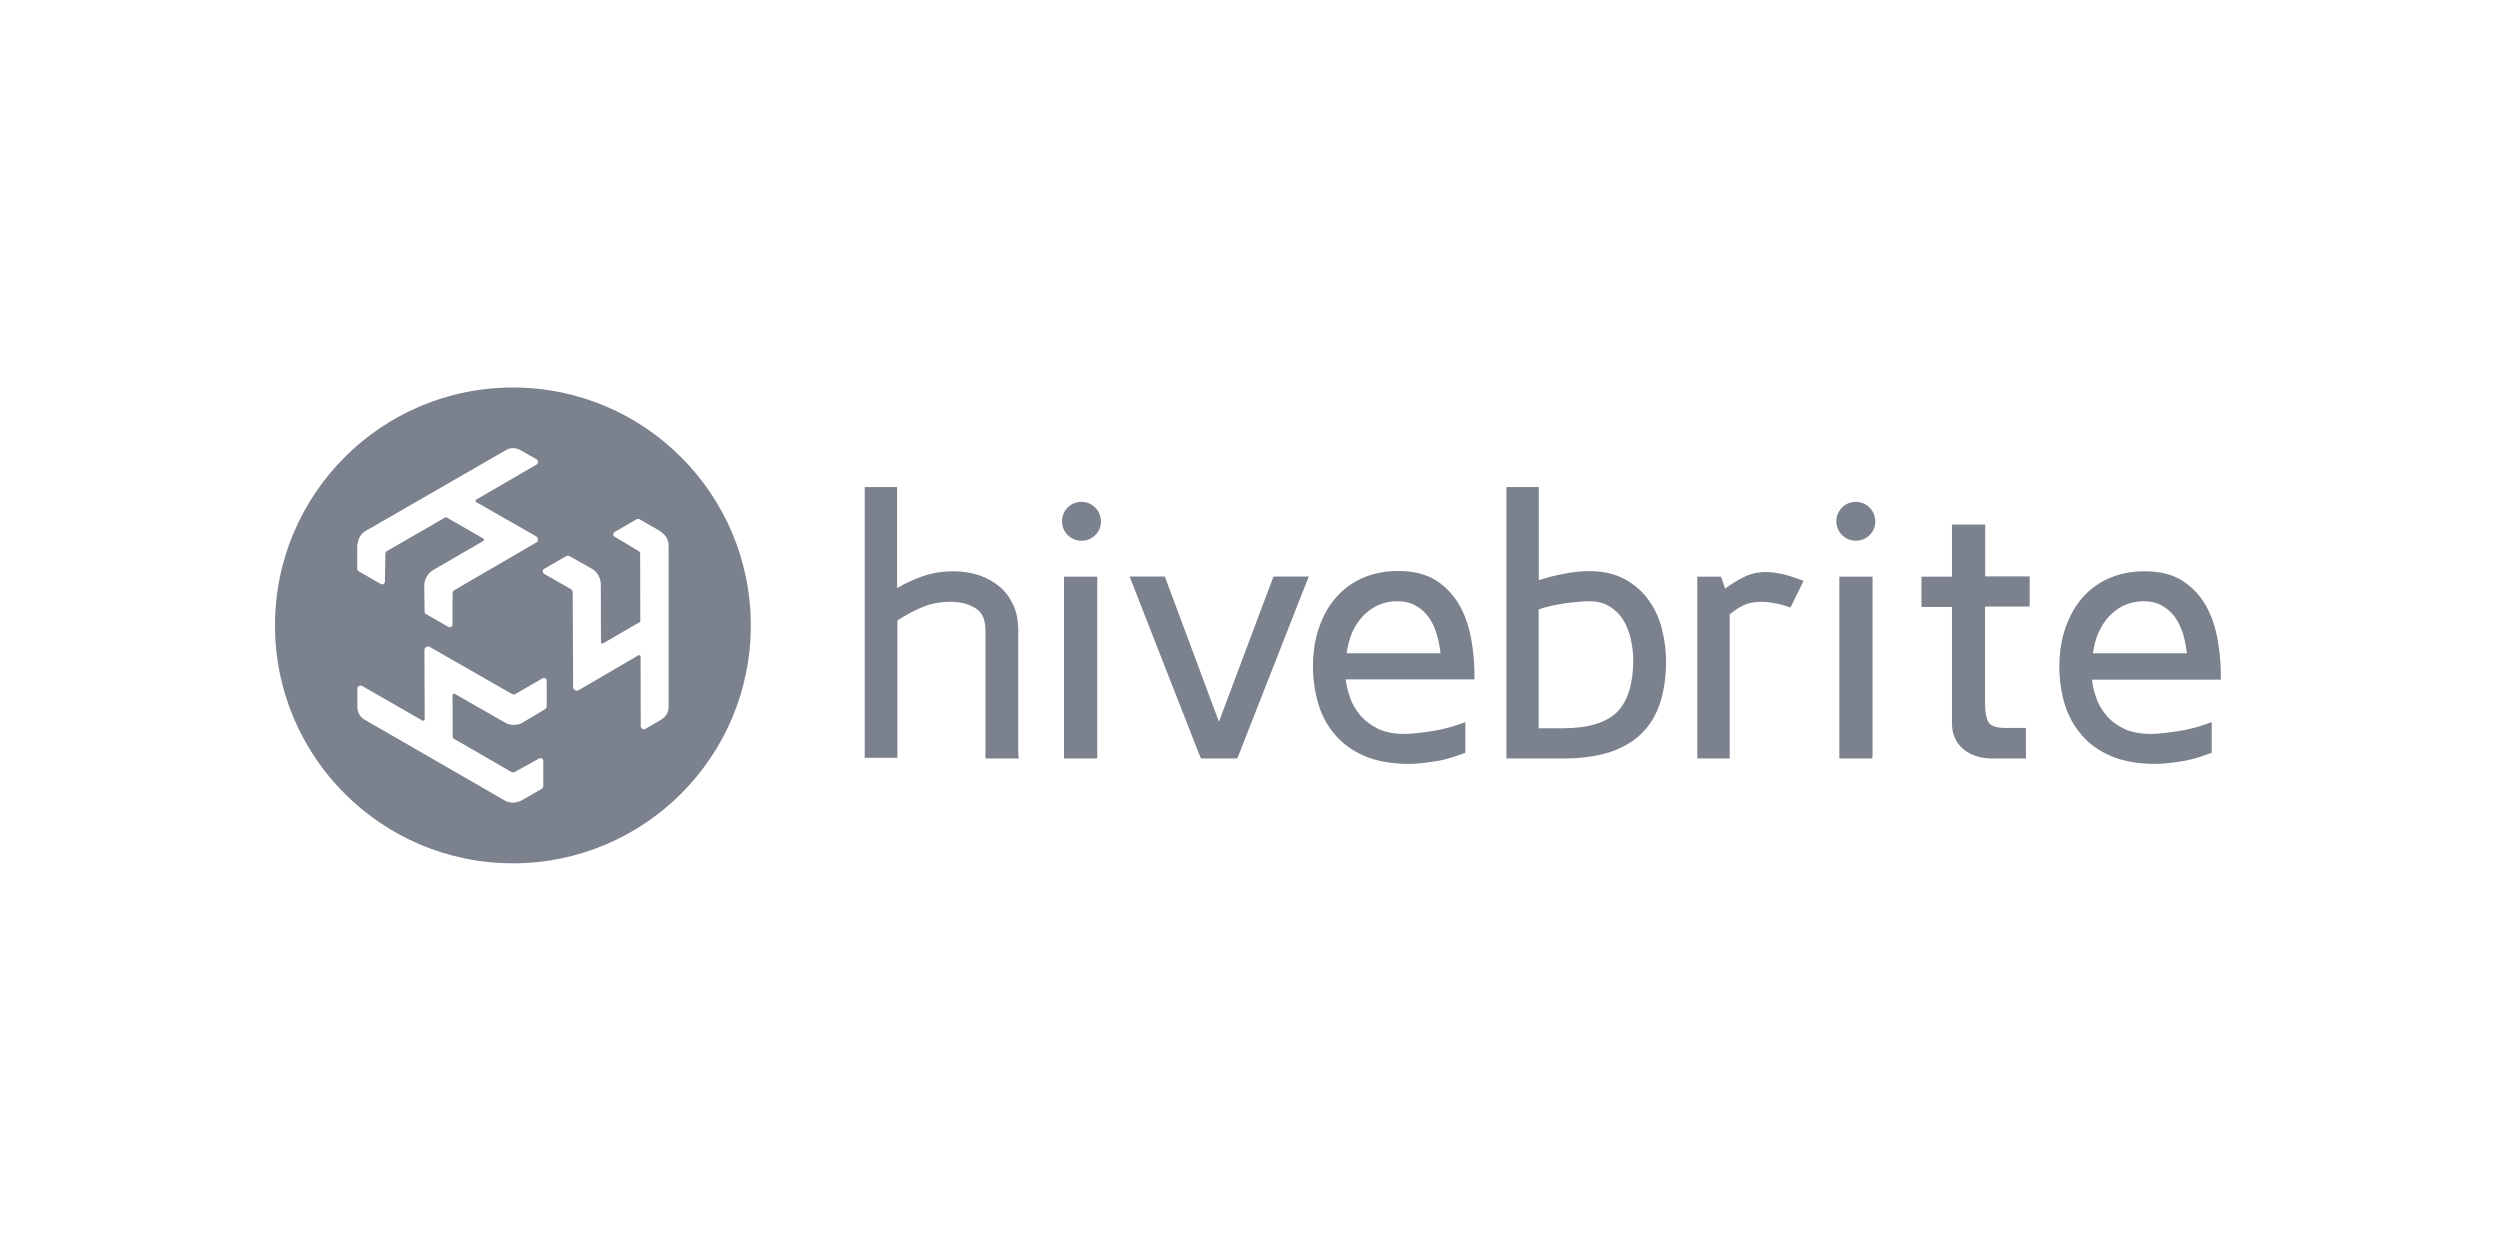
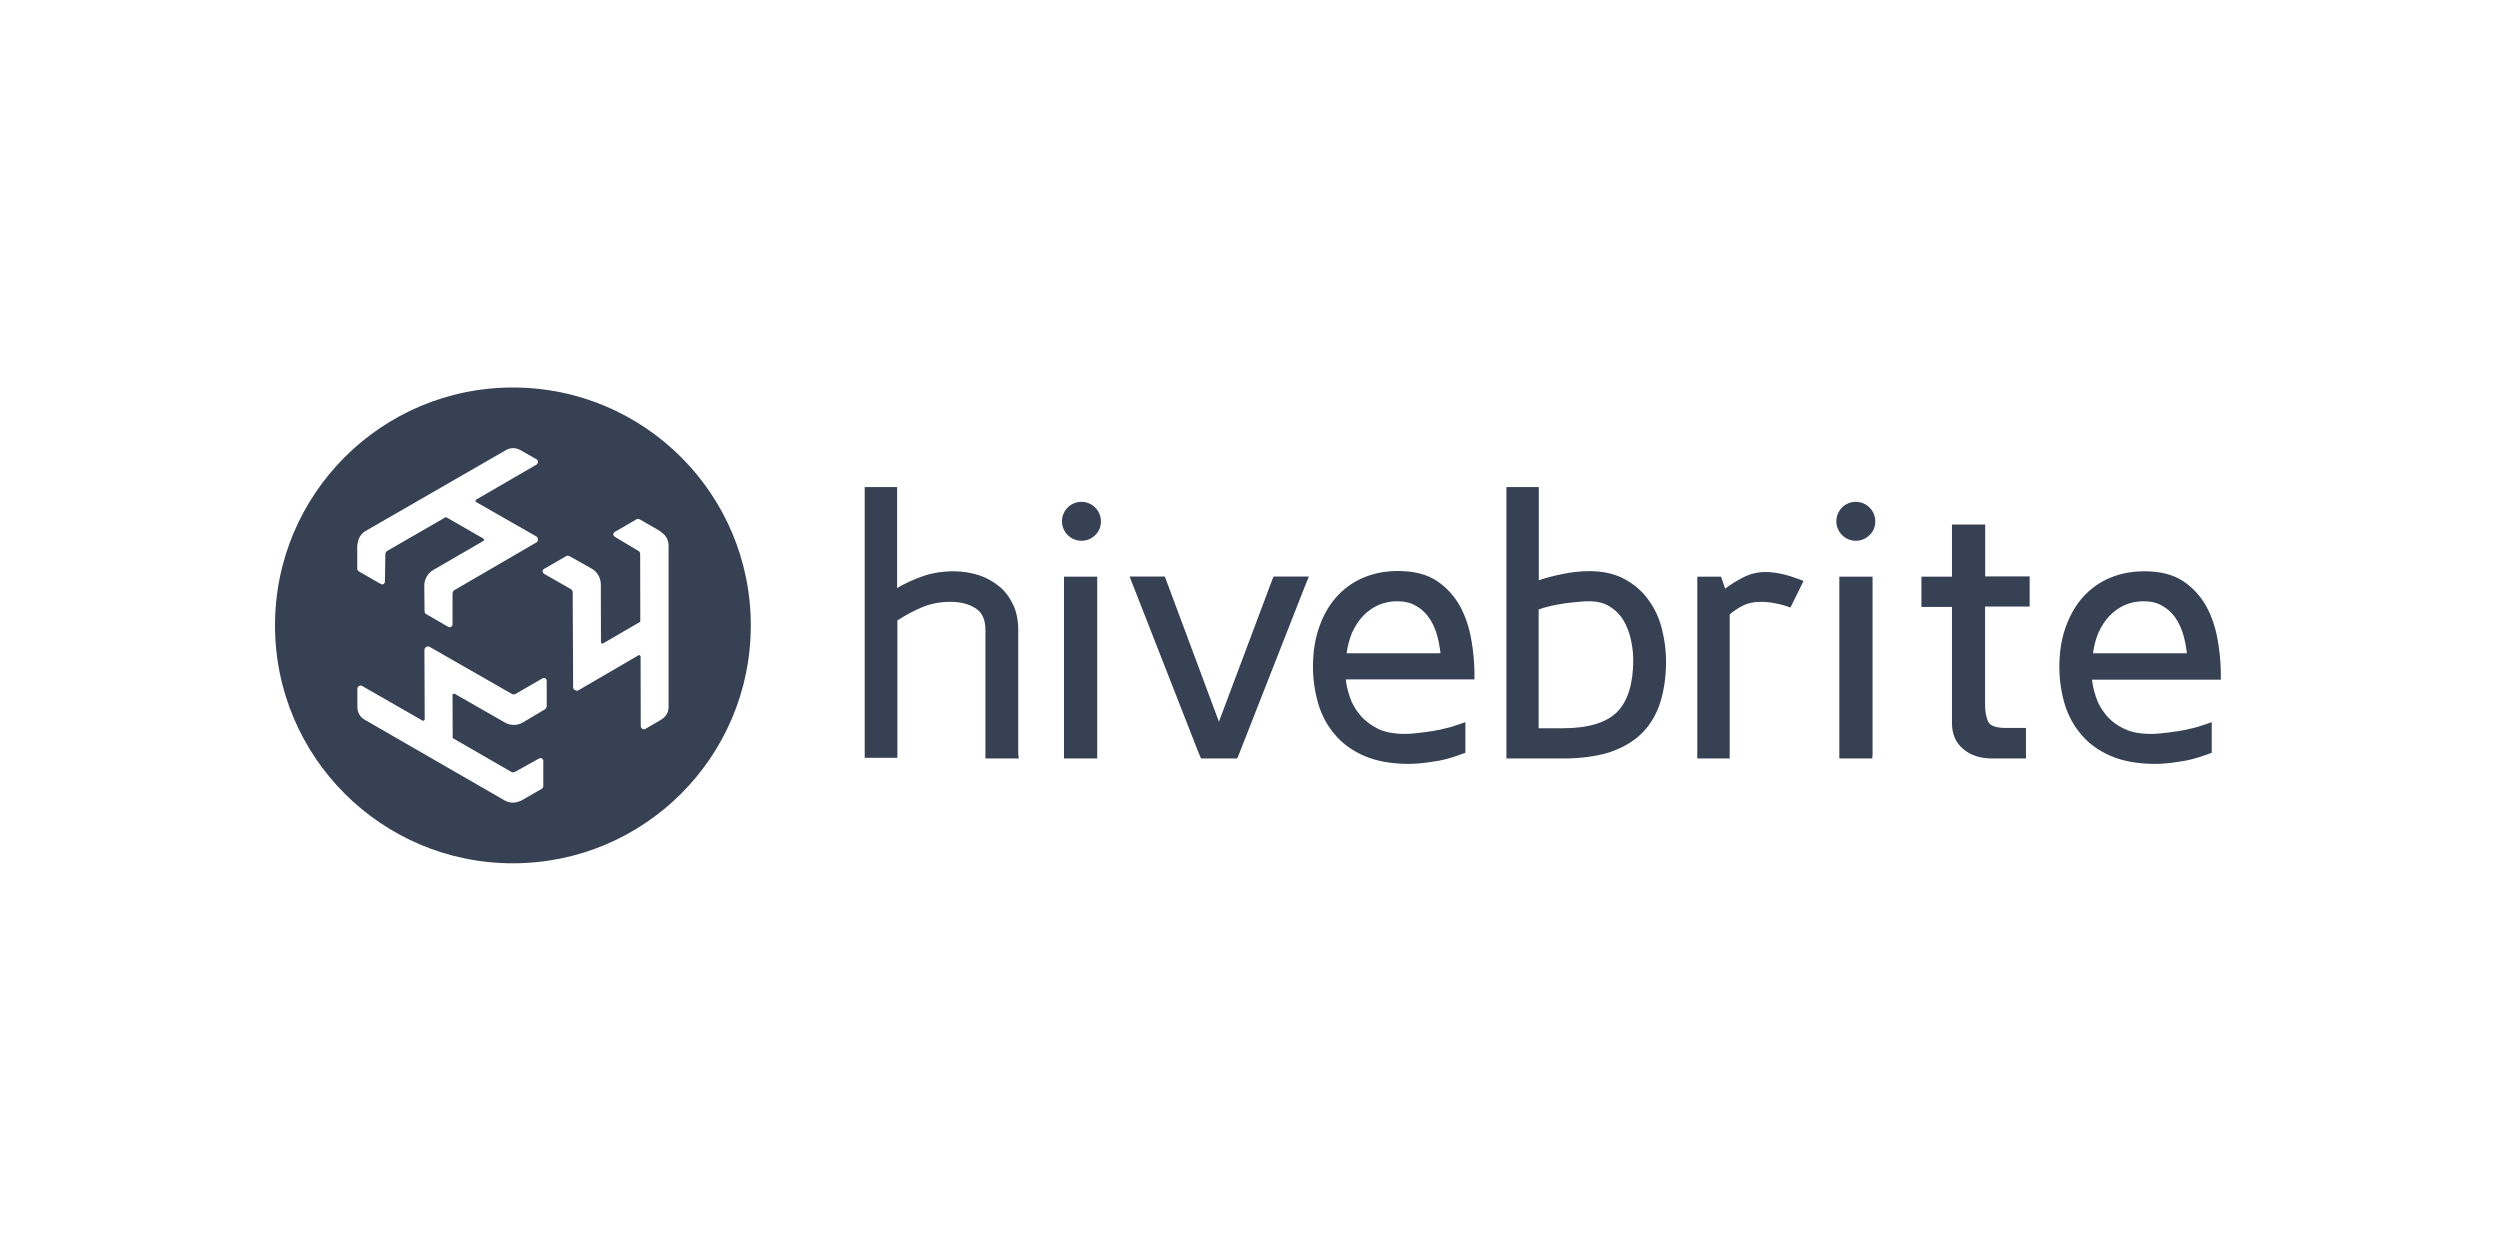
<svg xmlns="http://www.w3.org/2000/svg" width="600" height="300" viewBox="0 0 600 300" fill="none">
-   <path d="M123.097 93C91.566 93 66 118.566 66 150.097C66 181.628 91.566 207.193 123.097 207.193C154.628 207.193 180.193 181.662 180.193 150.097C180.193 118.566 154.628 93 123.097 93ZM86.35 128.826C86.759 128.076 87.475 127.565 87.987 127.292L121.358 108.067C122.585 107.351 123.778 107.385 125.04 108.101L128.789 110.248C128.96 110.316 129.13 110.555 129.096 110.896C129.096 111.203 128.892 111.441 128.755 111.51L114.302 119.895C114.302 119.895 114.166 119.963 114.132 120.168C114.098 120.406 114.302 120.509 114.302 120.509L128.687 128.724C128.823 128.758 129.062 128.996 129.096 129.371C129.164 129.781 128.96 130.053 128.789 130.155L128.142 130.53L109.087 141.609C109.019 141.643 108.78 141.779 108.712 142.018C108.609 142.257 108.644 142.359 108.609 142.495V149.858C108.609 149.994 108.541 150.301 108.235 150.472C107.996 150.608 107.723 150.506 107.621 150.472L102.371 147.438C102.269 147.404 102.099 147.267 101.996 147.131C101.894 146.995 101.894 146.79 101.894 146.688L101.826 140.518C101.826 139.052 102.644 137.587 103.974 136.803L115.972 129.849C115.972 129.849 116.143 129.781 116.143 129.576C116.143 129.371 115.972 129.235 115.972 129.235L107.144 124.156C107.076 124.122 106.973 124.122 106.905 124.156L92.963 132.201C92.895 132.235 92.691 132.371 92.622 132.508C92.486 132.746 92.486 132.951 92.486 133.053L92.384 139.564C92.384 139.632 92.35 139.905 92.145 140.109C91.907 140.314 91.6 140.279 91.361 140.143L86.146 137.143C86.146 137.143 85.975 137.075 85.873 136.905C85.737 136.734 85.737 136.496 85.737 136.428V130.905C85.839 130.36 85.941 129.542 86.35 128.826ZM131.073 169.936C131.005 170.072 130.835 170.208 130.766 170.242L125.449 173.413C124.188 174.163 122.483 174.163 121.188 173.413L109.155 166.527C109.155 166.527 109.019 166.425 108.814 166.527C108.609 166.629 108.609 166.834 108.609 166.834L108.644 176.992C108.644 177.06 108.678 177.162 108.746 177.196L122.688 185.241C122.756 185.275 122.96 185.377 123.131 185.377C123.404 185.377 123.574 185.275 123.676 185.207L129.369 182.037C129.437 182.003 129.676 181.9 129.948 181.969C130.255 182.071 130.391 182.378 130.391 182.616V188.616C130.391 188.616 130.391 188.786 130.323 188.991C130.221 189.195 130.016 189.297 129.982 189.332L125.21 192.093C124.665 192.331 123.881 192.638 123.063 192.638C122.21 192.638 121.392 192.297 120.915 191.99L87.577 172.765C86.35 172.049 85.771 171.026 85.771 169.561V165.232C85.771 165.061 85.873 164.788 86.18 164.618C86.453 164.482 86.725 164.516 86.896 164.618L101.383 172.935C101.383 172.935 101.519 173.038 101.724 172.935C101.928 172.833 101.928 172.595 101.928 172.595L101.86 156.028C101.826 155.892 101.894 155.585 102.201 155.346C102.508 155.108 102.849 155.108 103.053 155.21L103.701 155.585L122.824 166.527C122.892 166.561 123.131 166.697 123.369 166.663C123.608 166.629 123.676 166.561 123.813 166.493L130.187 162.811C130.289 162.743 130.63 162.641 130.903 162.811C131.141 162.948 131.21 163.255 131.21 163.357V169.424C131.175 169.561 131.175 169.799 131.073 169.936ZM158.616 172.765L154.866 174.947C154.73 175.049 154.423 175.083 154.151 174.912C153.878 174.742 153.776 174.469 153.776 174.299L153.741 157.596C153.741 157.596 153.741 157.426 153.571 157.289C153.366 157.153 153.196 157.289 153.196 157.289L138.879 165.641C138.777 165.743 138.47 165.845 138.095 165.675C137.72 165.538 137.584 165.232 137.55 165.027V164.277L137.448 142.222C137.448 142.154 137.448 141.882 137.311 141.677C137.141 141.473 137.073 141.438 136.97 141.37L130.596 137.723C130.494 137.655 130.221 137.45 130.221 137.109C130.221 136.837 130.46 136.632 130.528 136.564L135.777 133.53C135.845 133.462 136.05 133.394 136.22 133.36C136.391 133.36 136.595 133.428 136.664 133.462L142.049 136.496C143.345 137.212 144.163 138.677 144.197 140.211L144.231 154.085C144.231 154.085 144.231 154.255 144.401 154.392C144.572 154.528 144.776 154.392 144.776 154.392L153.571 149.279C153.639 149.245 153.673 149.176 153.673 149.074L153.639 132.985C153.639 132.917 153.639 132.678 153.537 132.542C153.401 132.303 153.196 132.201 153.128 132.167L147.538 128.826C147.503 128.792 147.265 128.622 147.197 128.349C147.128 128.042 147.333 127.769 147.538 127.667L152.753 124.633C152.753 124.633 152.889 124.531 153.094 124.531C153.298 124.531 153.503 124.633 153.571 124.667L158.377 127.428C158.855 127.803 159.502 128.281 159.945 128.996C160.389 129.746 160.491 130.599 160.457 131.178V169.663C160.457 170.992 159.843 172.015 158.616 172.765Z" fill="#7B818D" />
-   <path d="M517.217 183.332C513.093 183.332 509.548 182.685 506.65 181.457C503.651 180.162 501.264 178.424 499.526 176.31C497.685 174.197 496.356 171.708 495.504 168.913C494.685 166.084 494.242 163.084 494.242 160.05C494.242 156.539 494.754 153.335 495.742 150.574C496.799 147.643 498.162 145.256 499.901 143.313C501.708 141.302 503.889 139.734 506.343 138.712C508.798 137.655 511.593 137.109 514.661 137.109C518.445 137.109 521.547 137.893 523.933 139.461C526.251 140.995 528.125 143.041 529.523 145.529C530.852 147.983 531.773 150.744 532.284 153.812C532.727 156.335 532.966 158.891 533 161.414V163.118H502.083C502.219 164.414 502.526 165.811 503.037 167.277C503.514 168.811 504.332 170.243 505.457 171.606C506.514 172.901 507.98 174.026 509.684 174.844C511.354 175.697 513.57 176.14 516.263 176.14C517.217 176.14 518.24 176.072 519.229 175.935C520.047 175.867 520.933 175.731 521.921 175.594L522.91 175.458C524.035 175.288 525.296 175.015 526.728 174.64C527.375 174.504 527.955 174.299 528.5 174.094L529.489 173.788L530.818 173.31V180.673L529.659 181.082C527.171 182.003 524.887 182.582 522.876 182.821C520.797 183.162 518.854 183.332 517.217 183.332ZM338.087 183.332C333.962 183.332 330.417 182.685 327.52 181.457C324.52 180.162 322.134 178.424 320.396 176.31C318.555 174.197 317.191 171.674 316.373 168.845C315.555 166.05 315.112 163.084 315.112 159.982C315.112 156.471 315.623 153.267 316.612 150.506C317.566 147.711 318.964 145.256 320.771 143.245C322.577 141.234 324.759 139.666 327.213 138.643C329.667 137.587 332.463 137.041 335.531 137.041C339.314 137.041 342.416 137.825 344.802 139.393C347.12 140.927 348.995 142.973 350.393 145.461C351.722 147.915 352.643 150.676 353.154 153.744C353.597 156.267 353.836 158.823 353.87 161.346V163.05H322.986C323.123 164.345 323.429 165.743 323.941 167.209C324.418 168.743 325.236 170.174 326.361 171.538C327.418 172.833 328.849 173.958 330.588 174.844C332.258 175.697 334.474 176.14 337.167 176.14C338.121 176.14 339.144 176.072 340.132 175.935C341.359 175.799 342.621 175.663 343.78 175.458C344.939 175.288 346.166 175.015 347.598 174.64C348.245 174.504 348.825 174.299 349.37 174.094L350.359 173.788L351.688 173.31V180.673L350.529 181.082C348.075 182.003 345.791 182.582 343.746 182.821C341.632 183.162 339.689 183.332 338.087 183.332ZM486.232 182.037H478.153C475.29 182.037 473.006 181.287 471.199 179.787C469.358 178.253 468.472 176.174 468.472 173.481V145.665H461.143V138.405H468.472V125.895H476.449V138.337H487.118V145.563H476.415V169.015C476.415 170.822 476.687 172.254 477.233 173.31C477.744 174.231 479.142 174.708 481.425 174.708H486.232V182.037ZM449.349 182.037H441.441V138.405H449.417V180.98L449.349 182.037ZM415.125 182.037H407.353V138.405H413.046L413.455 139.564L414.034 141.268C415.398 140.246 416.898 139.325 418.432 138.541C420.136 137.689 421.908 137.28 423.715 137.28C425.181 137.28 426.851 137.518 428.521 137.962C429.34 138.166 430.09 138.405 430.703 138.643L431.794 139.018L432.851 139.427L429.715 145.802L428.283 145.325C427.635 145.154 426.988 144.95 426.169 144.813C424.976 144.575 423.783 144.438 422.658 144.438C420.954 144.438 419.488 144.745 418.329 145.325C417.136 145.938 416.045 146.654 415.125 147.472V182.037ZM375.14 182.037H361.539V116.896H369.311V139.257C371.118 138.643 373.129 138.132 375.072 137.757C377.151 137.314 379.367 137.075 381.549 137.075C384.821 137.075 387.685 137.757 390.037 139.052C392.423 140.382 394.332 142.086 395.763 144.166C397.229 146.211 398.286 148.529 398.899 151.119C399.547 153.71 399.854 156.267 399.854 158.687C399.854 162.334 399.377 165.675 398.456 168.606C397.536 171.47 396.07 173.958 394.059 175.969C392.116 177.912 389.525 179.446 386.321 180.537C383.151 181.526 379.401 182.037 375.14 182.037ZM296.909 182.037H288.251L287.774 180.946L271.105 138.371H279.559L279.968 139.461L292.546 173.208L305.397 138.984L305.67 138.371H314.124L313.169 140.723L297.182 181.457L296.909 182.037ZM263.333 182.037H255.357V138.405H263.333V182.037ZM244.517 182.037H236.506V151.222C236.506 148.733 235.722 146.961 234.12 145.972C232.518 144.95 230.507 144.438 228.155 144.438C225.734 144.438 223.451 144.847 221.405 145.7C219.462 146.484 217.451 147.574 215.372 148.904V181.866H207.532V116.896H215.304V141.132C217.212 140.007 219.292 139.052 221.439 138.303C223.757 137.484 226.28 137.109 228.939 137.109C231.018 137.109 233.063 137.45 235.006 138.064C236.881 138.712 238.517 139.632 239.915 140.825C241.278 141.95 242.335 143.382 243.221 145.256C244.005 146.995 244.38 149.04 244.38 151.256V181.014L244.517 182.037ZM369.345 174.776H375.174C381.174 174.776 385.537 173.447 388.128 170.856C390.684 168.266 391.98 164.039 391.98 158.38C391.98 156.778 391.775 155.142 391.4 153.437C391.025 151.767 390.446 150.233 389.628 148.87C388.844 147.54 387.753 146.449 386.389 145.597C385.094 144.745 383.424 144.302 381.447 144.302C380.765 144.302 379.913 144.336 378.856 144.438C377.97 144.506 376.981 144.643 375.958 144.745L375.481 144.813C374.254 145.018 373.163 145.188 372.038 145.461C370.948 145.734 370.061 145.972 369.277 146.279V174.776H369.345ZM502.321 156.778H524.853C524.648 155.04 524.342 153.54 523.967 152.244C523.49 150.71 522.876 149.381 522.024 148.154C521.172 146.961 520.115 146.04 518.888 145.359C517.695 144.643 516.195 144.302 514.422 144.302C512.854 144.302 511.354 144.609 509.923 145.222C508.559 145.836 507.332 146.722 506.275 147.813C505.219 148.938 504.332 150.301 503.616 151.869C502.969 153.369 502.56 155.04 502.321 156.778ZM323.191 156.778H345.723C345.518 155.005 345.211 153.506 344.836 152.244C344.359 150.642 343.712 149.279 342.893 148.154C342.041 146.961 340.985 146.006 339.757 145.359C338.564 144.643 337.064 144.302 335.292 144.302C333.724 144.302 332.224 144.609 330.792 145.222C329.429 145.836 328.202 146.722 327.145 147.813C326.088 148.938 325.202 150.301 324.486 151.869C323.873 153.369 323.429 155.04 323.191 156.778ZM445.395 129.781C442.838 129.781 440.725 127.701 440.725 125.111C440.725 122.52 442.804 120.441 445.395 120.441C447.951 120.441 450.065 122.52 450.065 125.111C450.099 126.338 449.622 127.497 448.77 128.349C447.849 129.303 446.656 129.781 445.395 129.781ZM259.549 129.781C256.993 129.781 254.879 127.701 254.879 125.111C254.879 122.52 256.959 120.441 259.549 120.441C262.106 120.441 264.219 122.52 264.219 125.111C264.253 126.338 263.776 127.497 262.924 128.349C262.004 129.303 260.811 129.781 259.549 129.781Z" fill="#7B818D" />
+   <path d="M123.097 93C91.566 93 66 118.566 66 150.097C66 181.628 91.566 207.193 123.097 207.193C154.628 207.193 180.193 181.662 180.193 150.097C180.193 118.566 154.628 93 123.097 93ZM86.35 128.826C86.759 128.076 87.475 127.565 87.987 127.292L121.358 108.067C122.585 107.351 123.778 107.385 125.04 108.101L128.789 110.248C128.96 110.316 129.13 110.555 129.096 110.896C129.096 111.203 128.892 111.441 128.755 111.51L114.302 119.895C114.302 119.895 114.166 119.963 114.132 120.168C114.098 120.406 114.302 120.509 114.302 120.509L128.687 128.724C128.823 128.758 129.062 128.996 129.096 129.371C129.164 129.781 128.96 130.053 128.789 130.155L128.142 130.53L109.087 141.609C109.019 141.643 108.78 141.779 108.712 142.018C108.609 142.257 108.644 142.359 108.609 142.495V149.858C108.609 149.994 108.541 150.301 108.235 150.472C107.996 150.608 107.723 150.506 107.621 150.472L102.371 147.438C102.269 147.404 102.099 147.267 101.996 147.131C101.894 146.995 101.894 146.79 101.894 146.688L101.826 140.518C101.826 139.052 102.644 137.587 103.974 136.803L115.972 129.849C115.972 129.849 116.143 129.781 116.143 129.576C116.143 129.371 115.972 129.235 115.972 129.235L107.144 124.156C107.076 124.122 106.973 124.122 106.905 124.156L92.963 132.201C92.895 132.235 92.691 132.371 92.622 132.508C92.486 132.746 92.486 132.951 92.486 133.053L92.384 139.564C92.384 139.632 92.35 139.905 92.145 140.109C91.907 140.314 91.6 140.279 91.361 140.143L86.146 137.143C86.146 137.143 85.975 137.075 85.873 136.905C85.737 136.734 85.737 136.496 85.737 136.428V130.905C85.839 130.36 85.941 129.542 86.35 128.826ZM131.073 169.936C131.005 170.072 130.835 170.208 130.766 170.242L125.449 173.413C124.188 174.163 122.483 174.163 121.188 173.413L109.155 166.527C109.155 166.527 109.019 166.425 108.814 166.527C108.609 166.629 108.609 166.834 108.609 166.834L108.644 176.992C108.644 177.06 108.678 177.162 108.746 177.196L122.688 185.241C122.756 185.275 122.96 185.377 123.131 185.377C123.404 185.377 123.574 185.275 123.676 185.207L129.369 182.037C129.437 182.003 129.676 181.9 129.948 181.969C130.255 182.071 130.391 182.378 130.391 182.616V188.616C130.391 188.616 130.391 188.786 130.323 188.991C130.221 189.195 130.016 189.297 129.982 189.332L125.21 192.093C124.665 192.331 123.881 192.638 123.063 192.638C122.21 192.638 121.392 192.297 120.915 191.99L87.577 172.765C86.35 172.049 85.771 171.026 85.771 169.561V165.232C85.771 165.061 85.873 164.788 86.18 164.618C86.453 164.482 86.725 164.516 86.896 164.618L101.383 172.935C101.383 172.935 101.519 173.038 101.724 172.935C101.928 172.833 101.928 172.595 101.928 172.595L101.86 156.028C101.826 155.892 101.894 155.585 102.201 155.346C102.508 155.108 102.849 155.108 103.053 155.21L103.701 155.585L122.824 166.527C122.892 166.561 123.131 166.697 123.369 166.663C123.608 166.629 123.676 166.561 123.813 166.493L130.187 162.811C130.289 162.743 130.63 162.641 130.903 162.811C131.141 162.948 131.21 163.255 131.21 163.357V169.424C131.175 169.561 131.175 169.799 131.073 169.936ZM158.616 172.765L154.866 174.947C154.73 175.049 154.423 175.083 154.151 174.912C153.878 174.742 153.776 174.469 153.776 174.299L153.741 157.596C153.741 157.596 153.741 157.426 153.571 157.289C153.366 157.153 153.196 157.289 153.196 157.289L138.879 165.641C138.777 165.743 138.47 165.845 138.095 165.675C137.72 165.538 137.584 165.232 137.55 165.027V164.277L137.448 142.222C137.448 142.154 137.448 141.882 137.311 141.677C137.141 141.473 137.073 141.438 136.97 141.37L130.596 137.723C130.494 137.655 130.221 137.45 130.221 137.109C130.221 136.837 130.46 136.632 130.528 136.564L135.777 133.53C135.845 133.462 136.05 133.394 136.22 133.36C136.391 133.36 136.595 133.428 136.664 133.462L142.049 136.496C143.345 137.212 144.163 138.677 144.197 140.211L144.231 154.085C144.231 154.085 144.231 154.255 144.401 154.392C144.572 154.528 144.776 154.392 144.776 154.392L153.571 149.279C153.639 149.245 153.673 149.176 153.673 149.074L153.639 132.985C153.639 132.917 153.639 132.678 153.537 132.542C153.401 132.303 153.196 132.201 153.128 132.167L147.538 128.826C147.503 128.792 147.265 128.622 147.197 128.349C147.128 128.042 147.333 127.769 147.538 127.667L152.753 124.633C152.753 124.633 152.889 124.531 153.094 124.531C153.298 124.531 153.503 124.633 153.571 124.667L158.377 127.428C158.855 127.803 159.502 128.281 159.945 128.996C160.389 129.746 160.491 130.599 160.457 131.178V169.663C160.457 170.992 159.843 172.015 158.616 172.765Z" fill="#364153" />
+   <path d="M517.216 183.332C513.092 183.332 509.547 182.685 506.649 181.457C503.65 180.162 501.263 178.424 499.525 176.31C497.684 174.197 496.355 171.708 495.503 168.913C494.684 166.084 494.241 163.084 494.241 160.05C494.241 156.539 494.753 153.335 495.741 150.574C496.798 147.643 498.161 145.256 499.9 143.313C501.707 141.302 503.888 139.734 506.342 138.712C508.797 137.655 511.592 137.109 514.66 137.109C518.444 137.109 521.546 137.893 523.932 139.461C526.25 140.995 528.124 143.041 529.522 145.529C530.851 147.983 531.772 150.744 532.283 153.812C532.726 156.335 532.965 158.891 532.999 161.414V163.118H502.082C502.218 164.414 502.525 165.811 503.036 167.277C503.513 168.811 504.331 170.243 505.456 171.606C506.513 172.901 507.979 174.026 509.683 174.844C511.353 175.697 513.569 176.14 516.262 176.14C517.216 176.14 518.239 176.072 519.228 175.935C520.046 175.867 520.932 175.731 521.92 175.594L522.909 175.458C524.034 175.288 525.295 175.015 526.727 174.64C527.374 174.504 527.954 174.299 528.499 174.094L529.488 173.788L530.817 173.31V180.673L529.658 181.082C527.17 182.003 524.886 182.582 522.875 182.821C520.796 183.162 518.853 183.332 517.216 183.332ZM338.086 183.332C333.961 183.332 330.416 182.685 327.519 181.457C324.519 180.162 322.133 178.424 320.395 176.31C318.554 174.197 317.19 171.674 316.372 168.845C315.554 166.05 315.111 163.084 315.111 159.982C315.111 156.471 315.622 153.267 316.611 150.506C317.565 147.711 318.963 145.256 320.77 143.245C322.576 141.234 324.758 139.666 327.212 138.643C329.666 137.587 332.462 137.041 335.53 137.041C339.313 137.041 342.415 137.825 344.801 139.393C347.119 140.927 348.994 142.973 350.392 145.461C351.721 147.915 352.642 150.676 353.153 153.744C353.596 156.267 353.835 158.823 353.869 161.346V163.05H322.985C323.122 164.345 323.428 165.743 323.94 167.209C324.417 168.743 325.235 170.174 326.36 171.538C327.417 172.833 328.848 173.958 330.587 174.844C332.257 175.697 334.473 176.14 337.166 176.14C338.12 176.14 339.143 176.072 340.131 175.935C341.358 175.799 342.62 175.663 343.779 175.458C344.938 175.288 346.165 175.015 347.597 174.64C348.244 174.504 348.824 174.299 349.369 174.094L350.358 173.788L351.687 173.31V180.673L350.528 181.082C348.074 182.003 345.79 182.582 343.745 182.821C341.631 183.162 339.688 183.332 338.086 183.332ZM486.231 182.037H478.152C475.289 182.037 473.005 181.287 471.198 179.787C469.357 178.253 468.471 176.174 468.471 173.481V145.665H461.142V138.405H468.471V125.895H476.448V138.337H487.117V145.563H476.414V169.015C476.414 170.822 476.686 172.254 477.232 173.31C477.743 174.231 479.141 174.708 481.424 174.708H486.231V182.037ZM449.348 182.037H441.44V138.405H449.416V180.98L449.348 182.037ZM415.124 182.037H407.352V138.405H413.045L413.454 139.564L414.033 141.268C415.397 140.246 416.897 139.325 418.431 138.541C420.135 137.689 421.907 137.28 423.714 137.28C425.18 137.28 426.85 137.518 428.52 137.962C429.339 138.166 430.089 138.405 430.702 138.643L431.793 139.018L432.85 139.427L429.714 145.802L428.282 145.325C427.634 145.154 426.987 144.95 426.168 144.813C424.975 144.575 423.782 144.438 422.657 144.438C420.953 144.438 419.487 144.745 418.328 145.325C417.135 145.938 416.044 146.654 415.124 147.472V182.037ZM375.139 182.037H361.538V116.896H369.31V139.257C371.117 138.643 373.128 138.132 375.071 137.757C377.15 137.314 379.366 137.075 381.548 137.075C384.82 137.075 387.684 137.757 390.036 139.052C392.422 140.382 394.331 142.086 395.762 144.166C397.228 146.211 398.285 148.529 398.898 151.119C399.546 153.71 399.853 156.267 399.853 158.687C399.853 162.334 399.376 165.675 398.455 168.606C397.535 171.47 396.069 173.958 394.058 175.969C392.115 177.912 389.524 179.446 386.32 180.537C383.15 181.526 379.4 182.037 375.139 182.037ZM296.908 182.037H288.25L287.773 180.946L271.104 138.371H279.558L279.967 139.461L292.545 173.208L305.396 138.984L305.669 138.371H314.123L313.168 140.723L297.181 181.457L296.908 182.037ZM263.332 182.037H255.356V138.405H263.332V182.037ZM244.516 182.037H236.505V151.222C236.505 148.733 235.721 146.961 234.119 145.972C232.517 144.95 230.506 144.438 228.154 144.438C225.733 144.438 223.45 144.847 221.404 145.7C219.461 146.484 217.45 147.574 215.371 148.904V181.866H207.531V116.896H215.303V141.132C217.211 140.007 219.291 139.052 221.438 138.303C223.756 137.484 226.279 137.109 228.938 137.109C231.017 137.109 233.062 137.45 235.005 138.064C236.88 138.712 238.516 139.632 239.914 140.825C241.277 141.95 242.334 143.382 243.22 145.256C244.004 146.995 244.379 149.04 244.379 151.256V181.014L244.516 182.037ZM369.344 174.776H375.173C381.173 174.776 385.536 173.447 388.127 170.856C390.683 168.266 391.979 164.039 391.979 158.38C391.979 156.778 391.774 155.142 391.399 153.437C391.024 151.767 390.445 150.233 389.627 148.87C388.843 147.54 387.752 146.449 386.388 145.597C385.093 144.745 383.423 144.302 381.446 144.302C380.764 144.302 379.912 144.336 378.855 144.438C377.969 144.506 376.98 144.643 375.957 144.745L375.48 144.813C374.253 145.018 373.162 145.188 372.037 145.461C370.947 145.734 370.06 145.972 369.276 146.279V174.776H369.344ZM502.32 156.778H524.852C524.647 155.04 524.341 153.54 523.966 152.244C523.489 150.71 522.875 149.381 522.023 148.154C521.171 146.961 520.114 146.04 518.887 145.359C517.694 144.643 516.194 144.302 514.421 144.302C512.853 144.302 511.353 144.609 509.922 145.222C508.558 145.836 507.331 146.722 506.274 147.813C505.218 148.938 504.331 150.301 503.615 151.869C502.968 153.369 502.559 155.04 502.32 156.778ZM323.19 156.778H345.722C345.517 155.005 345.21 153.506 344.835 152.244C344.358 150.642 343.711 149.279 342.892 148.154C342.04 146.961 340.984 146.006 339.756 145.359C338.563 144.643 337.063 144.302 335.291 144.302C333.723 144.302 332.223 144.609 330.791 145.222C329.428 145.836 328.201 146.722 327.144 147.813C326.087 148.938 325.201 150.301 324.485 151.869C323.872 153.369 323.428 155.04 323.19 156.778ZM445.394 129.781C442.837 129.781 440.724 127.701 440.724 125.111C440.724 122.52 442.803 120.441 445.394 120.441C447.95 120.441 450.064 122.52 450.064 125.111C450.098 126.338 449.621 127.497 448.769 128.349C447.848 129.303 446.655 129.781 445.394 129.781ZM259.548 129.781C256.992 129.781 254.878 127.701 254.878 125.111C254.878 122.52 256.958 120.441 259.548 120.441C262.105 120.441 264.218 122.52 264.218 125.111C264.252 126.338 263.775 127.497 262.923 128.349C262.003 129.303 260.81 129.781 259.548 129.781Z" fill="#364153" />
</svg>
